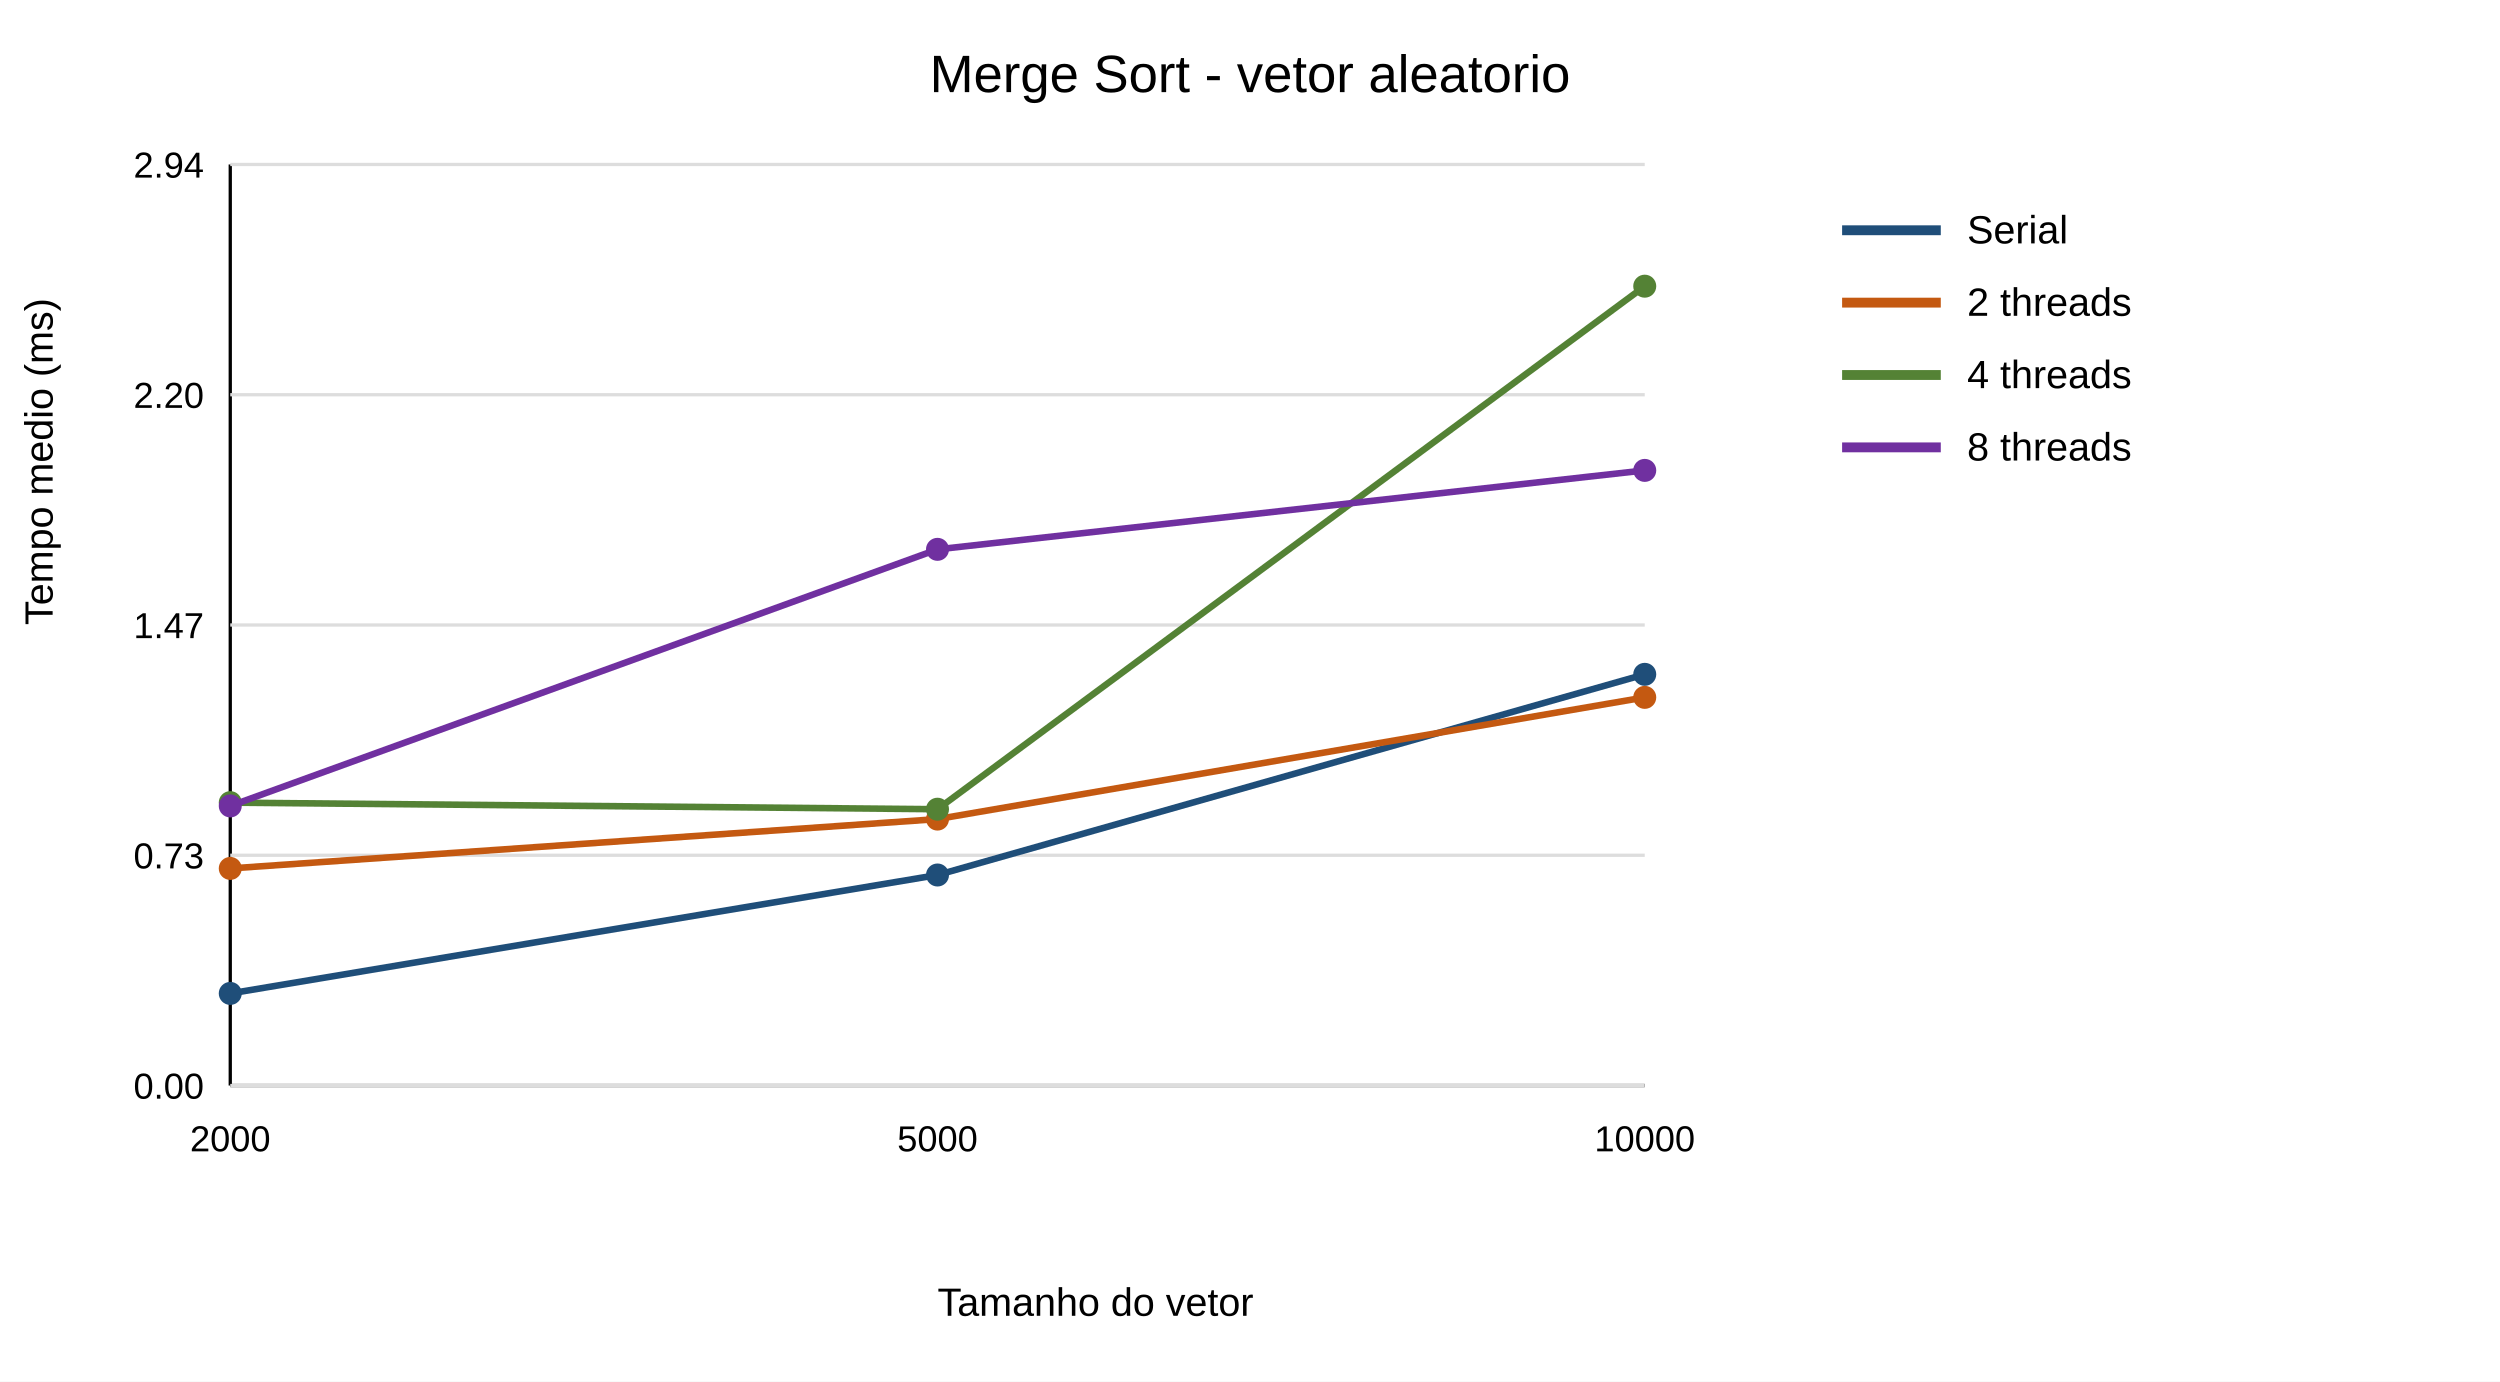
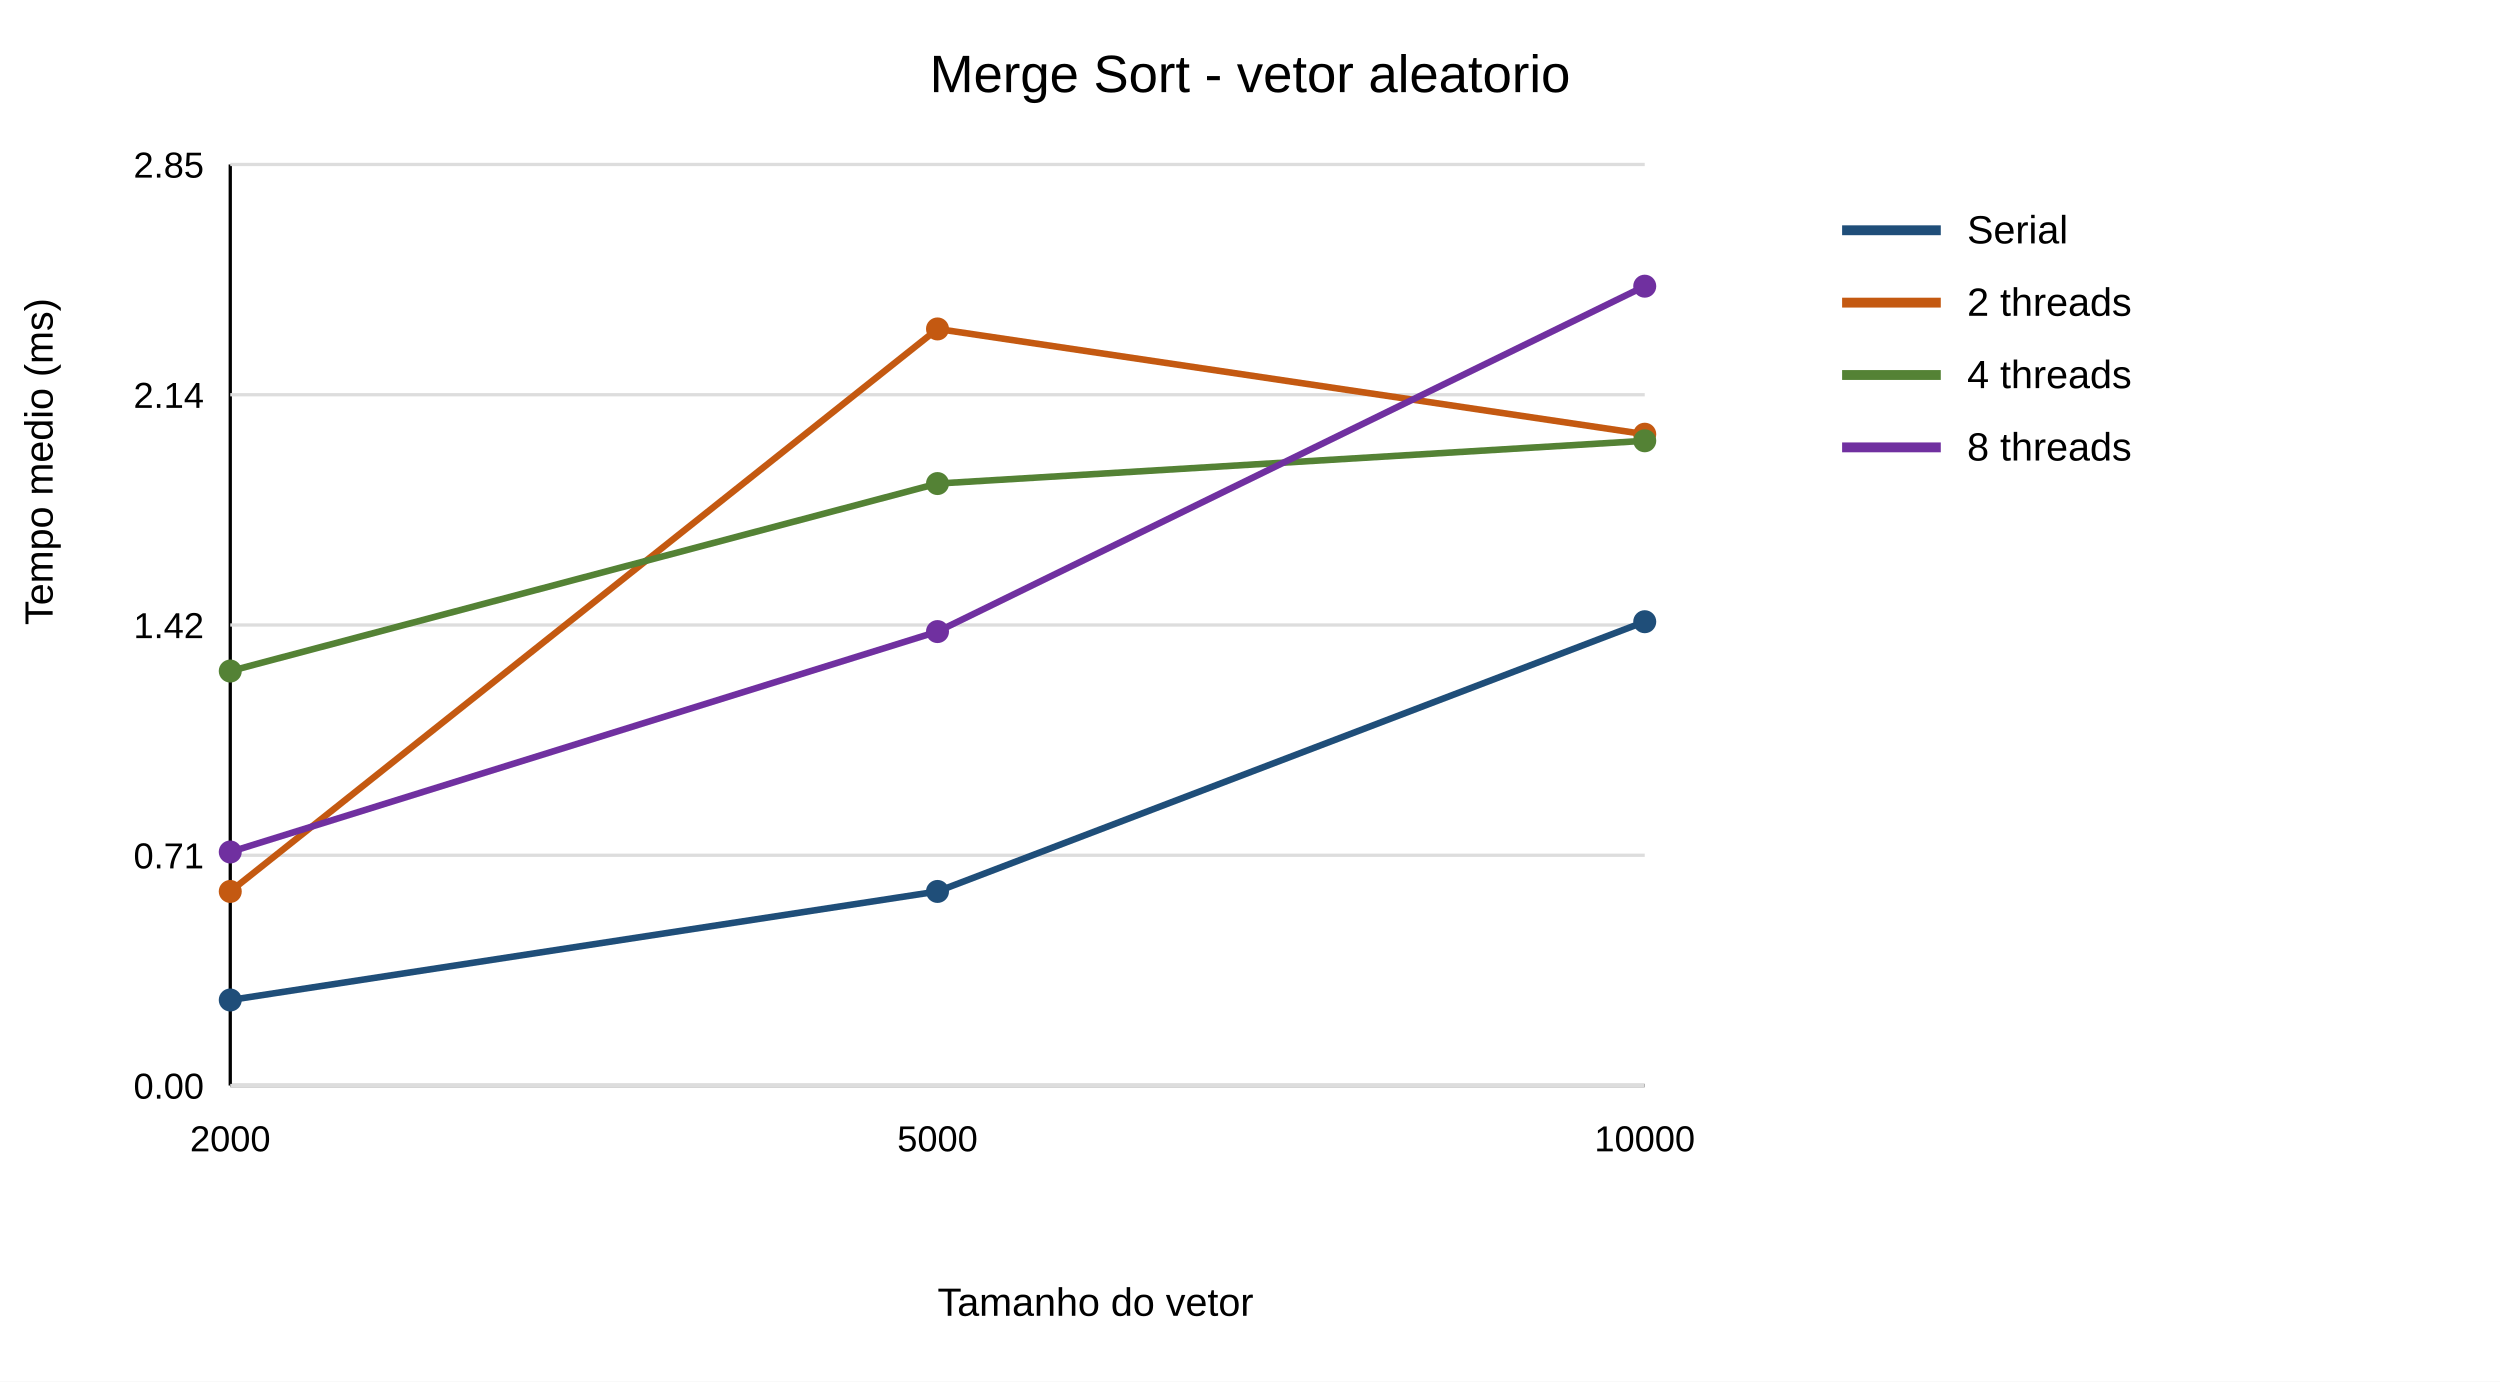
<svg xmlns="http://www.w3.org/2000/svg" width="760" height="420">
  <rect width="100%" height="100%" fill="white" />
  <text x="380" y="28" text-anchor="middle" font-family="Arial" font-size="16">Merge Sort - vetor aleatorio</text>
  <line x1="70" y1="330" x2="500" y2="330" stroke="black" />
  <line x1="70" y1="50" x2="70" y2="330" stroke="black" />
  <text x="16" y="190" font-family="Arial" font-size="12" transform="rotate(-90 16 190)">Tempo medio (ms)</text>
  <text x="285" y="400" font-family="Arial" font-size="12">Tamanho do vetor</text>
  <line x1="70" y1="330" x2="500" y2="330" stroke="#dddddd" />
  <text x="62" y="334" text-anchor="end" font-family="Arial" font-size="11">0.00</text>
  <line x1="70" y1="260" x2="500" y2="260" stroke="#dddddd" />
-   <text x="62" y="264" text-anchor="end" font-family="Arial" font-size="11">0.73</text>
+   <text x="62" y="264" text-anchor="end" font-family="Arial" font-size="11">0.71</text>
  <line x1="70" y1="190" x2="500" y2="190" stroke="#dddddd" />
-   <text x="62" y="194" text-anchor="end" font-family="Arial" font-size="11">1.47</text>
+   <text x="62" y="194" text-anchor="end" font-family="Arial" font-size="11">1.42</text>
  <line x1="70" y1="120" x2="500" y2="120" stroke="#dddddd" />
-   <text x="62" y="124" text-anchor="end" font-family="Arial" font-size="11">2.20</text>
+   <text x="62" y="124" text-anchor="end" font-family="Arial" font-size="11">2.14</text>
  <line x1="70" y1="50" x2="500" y2="50" stroke="#dddddd" />
-   <text x="62" y="54" text-anchor="end" font-family="Arial" font-size="11">2.94</text>
+   <text x="62" y="54" text-anchor="end" font-family="Arial" font-size="11">2.85</text>
  <text x="70" y="350" text-anchor="middle" font-family="Arial" font-size="11">2000</text>
  <text x="285" y="350" text-anchor="middle" font-family="Arial" font-size="11">5000</text>
  <text x="500" y="350" text-anchor="middle" font-family="Arial" font-size="11">10000</text>
-   <circle cx="70" cy="302" r="3.5" fill="#1f4e79" />
-   <circle cx="285" cy="266" r="3.5" fill="#1f4e79" />
-   <circle cx="500" cy="205" r="3.5" fill="#1f4e79" />
-   <polyline fill="none" stroke="#1f4e79" stroke-width="2" points="70,302 285,266 500,205" />
+   <circle cx="70" cy="304" r="3.5" fill="#1f4e79" />
+   <circle cx="285" cy="271" r="3.5" fill="#1f4e79" />
+   <circle cx="500" cy="189" r="3.5" fill="#1f4e79" />
+   <polyline fill="none" stroke="#1f4e79" stroke-width="2" points="70,304 285,271 500,189" />
  <line x1="560" y1="70" x2="590" y2="70" stroke="#1f4e79" stroke-width="3" />
  <text x="598" y="74" font-family="Arial" font-size="12">Serial</text>
-   <circle cx="70" cy="264" r="3.5" fill="#c45911" />
-   <circle cx="285" cy="249" r="3.5" fill="#c45911" />
-   <circle cx="500" cy="212" r="3.5" fill="#c45911" />
-   <polyline fill="none" stroke="#c45911" stroke-width="2" points="70,264 285,249 500,212" />
+   <circle cx="70" cy="271" r="3.5" fill="#c45911" />
+   <circle cx="285" cy="100" r="3.5" fill="#c45911" />
+   <circle cx="500" cy="132" r="3.5" fill="#c45911" />
+   <polyline fill="none" stroke="#c45911" stroke-width="2" points="70,271 285,100 500,132" />
  <line x1="560" y1="92" x2="590" y2="92" stroke="#c45911" stroke-width="3" />
  <text x="598" y="96" font-family="Arial" font-size="12">2 threads</text>
-   <circle cx="70" cy="244" r="3.5" fill="#548235" />
-   <circle cx="285" cy="246" r="3.5" fill="#548235" />
-   <circle cx="500" cy="87" r="3.5" fill="#548235" />
-   <polyline fill="none" stroke="#548235" stroke-width="2" points="70,244 285,246 500,87" />
+   <circle cx="70" cy="204" r="3.5" fill="#548235" />
+   <circle cx="285" cy="147" r="3.5" fill="#548235" />
+   <circle cx="500" cy="134" r="3.5" fill="#548235" />
+   <polyline fill="none" stroke="#548235" stroke-width="2" points="70,204 285,147 500,134" />
  <line x1="560" y1="114" x2="590" y2="114" stroke="#548235" stroke-width="3" />
  <text x="598" y="118" font-family="Arial" font-size="12">4 threads</text>
-   <circle cx="70" cy="245" r="3.5" fill="#7030a0" />
-   <circle cx="285" cy="167" r="3.5" fill="#7030a0" />
-   <circle cx="500" cy="143" r="3.5" fill="#7030a0" />
-   <polyline fill="none" stroke="#7030a0" stroke-width="2" points="70,245 285,167 500,143" />
+   <circle cx="70" cy="259" r="3.5" fill="#7030a0" />
+   <circle cx="285" cy="192" r="3.5" fill="#7030a0" />
+   <circle cx="500" cy="87" r="3.5" fill="#7030a0" />
+   <polyline fill="none" stroke="#7030a0" stroke-width="2" points="70,259 285,192 500,87" />
  <line x1="560" y1="136" x2="590" y2="136" stroke="#7030a0" stroke-width="3" />
  <text x="598" y="140" font-family="Arial" font-size="12">8 threads</text>
</svg>
